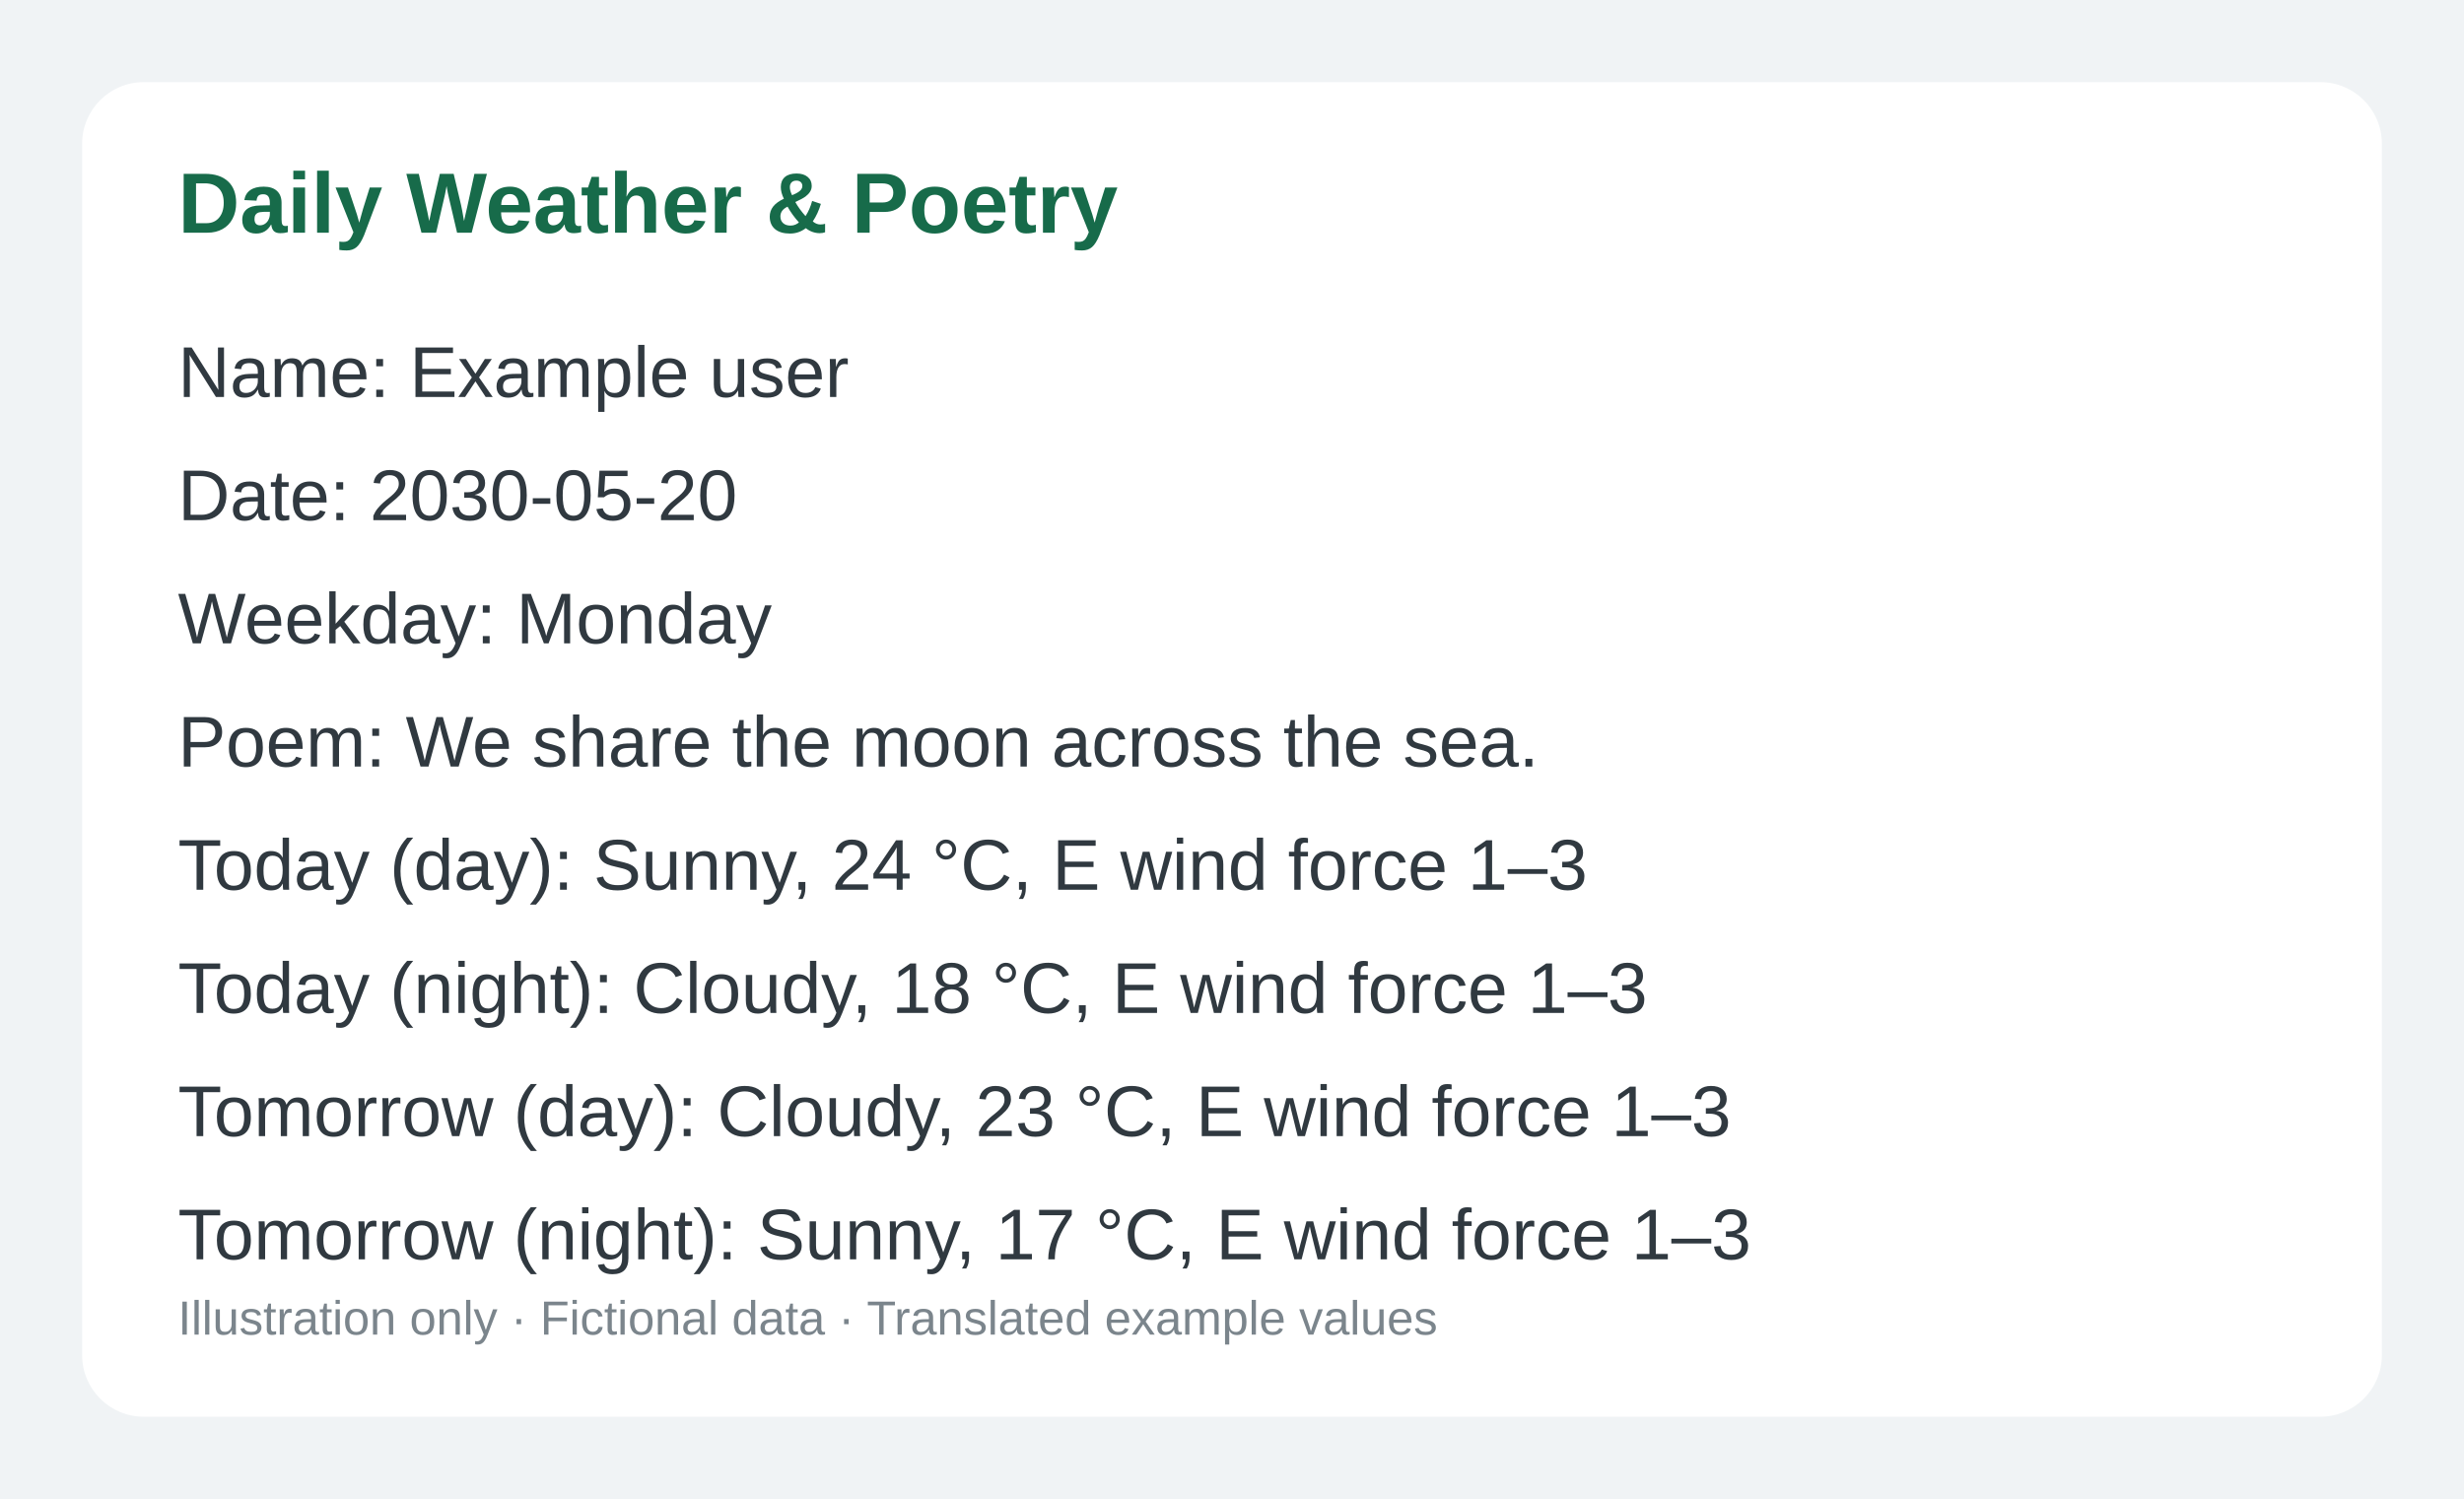
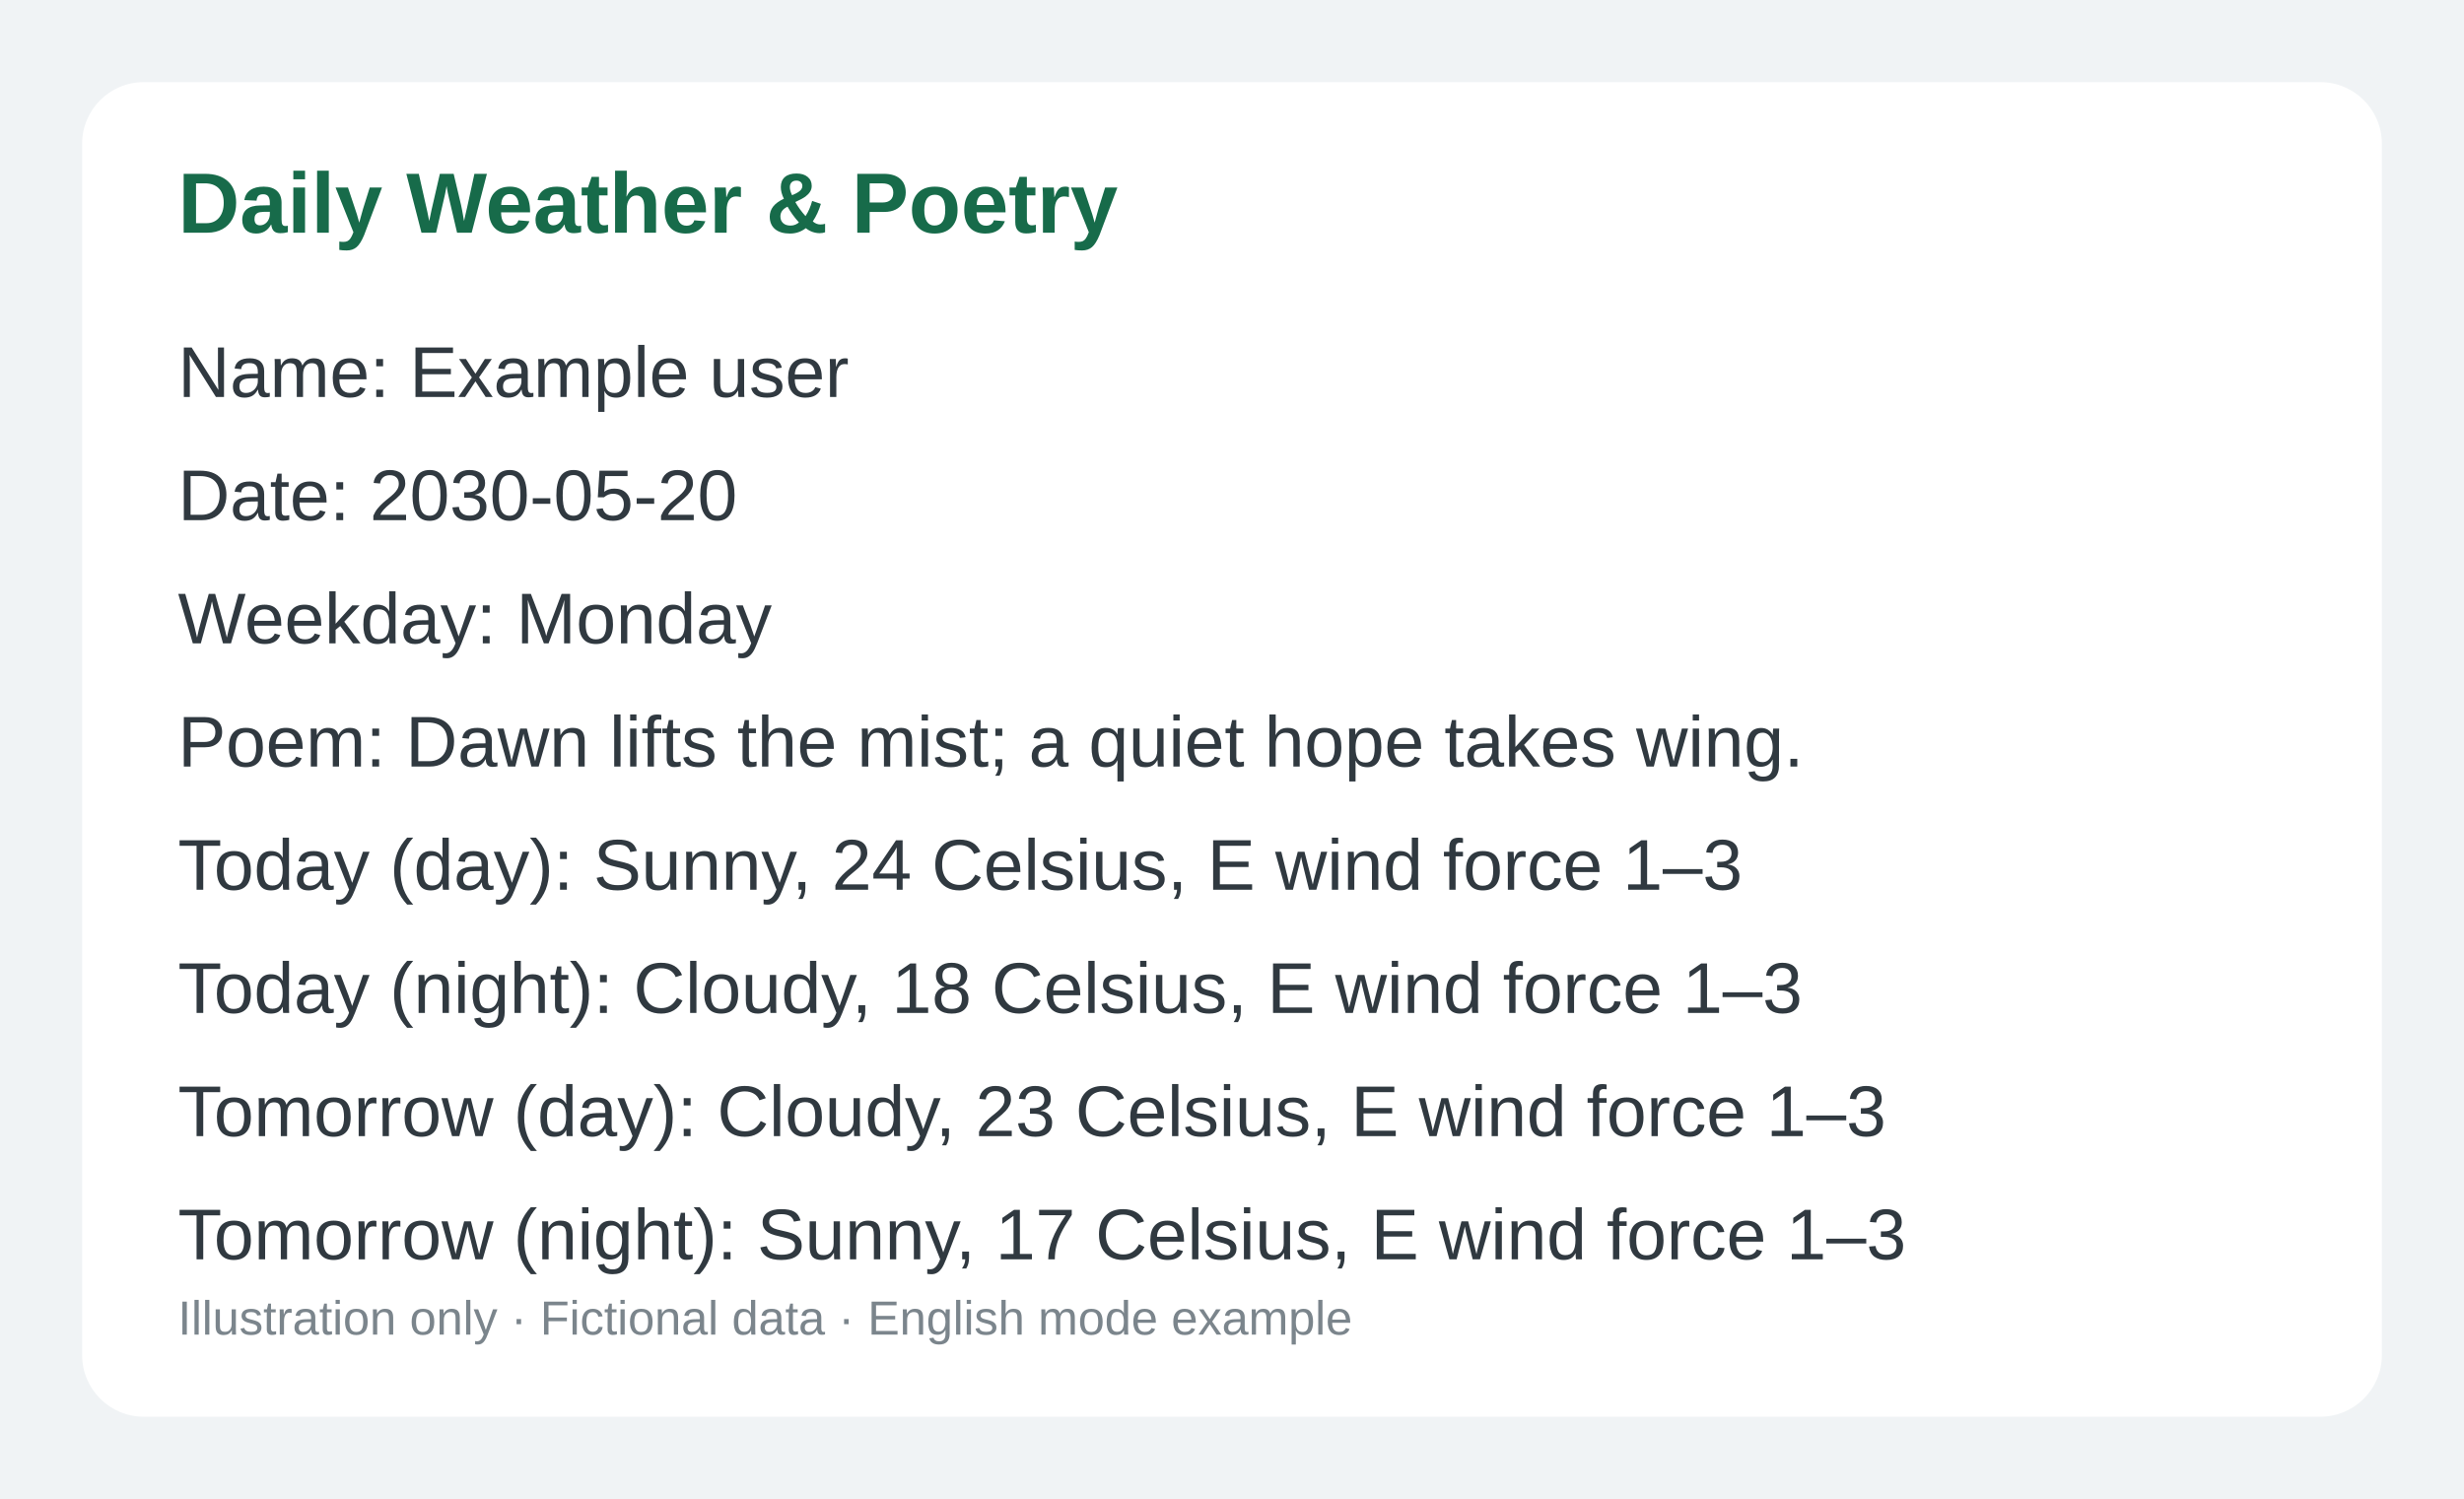
<svg xmlns="http://www.w3.org/2000/svg" width="720" height="438" viewBox="0 0 720 438">
  <rect width="720" height="438" fill="#F0F3F5" />
  <rect x="24" y="24" width="672" height="390" rx="18" fill="white" />
  <g font-family="Arial, sans-serif">
    <text x="52" y="68" font-size="25" font-weight="bold" fill="#176B4A">Daily Weather &amp; Poetry</text>
    <text x="52" y="116" font-size="21" fill="#303940">Name: Example user</text>
    <text x="52" y="152" font-size="21" fill="#303940">Date: 2030-05-20</text>
    <text x="52" y="188" font-size="21" fill="#303940">Weekday: Monday</text>
-     <text x="52" y="224" font-size="21" fill="#303940">Poem: We share the moon across the sea.</text>
-     <text x="52" y="260" font-size="21" fill="#303940">Today (day): Sunny, 24 °C, E wind force 1–3</text>
-     <text x="52" y="296" font-size="21" fill="#303940">Today (night): Cloudy, 18 °C, E wind force 1–3</text>
-     <text x="52" y="332" font-size="21" fill="#303940">Tomorrow (day): Cloudy, 23 °C, E wind force 1–3</text>
-     <text x="52" y="368" font-size="21" fill="#303940">Tomorrow (night): Sunny, 17 °C, E wind force 1–3</text>
-     <text x="52" y="390" font-size="14" fill="#7B858C">Illustration only · Fictional data · Translated example values</text>
+     <text x="52" y="224" font-size="21" fill="#303940">Poem: Dawn lifts the mist; a quiet hope takes wing.</text>
+     <text x="52" y="260" font-size="21" fill="#303940">Today (day): Sunny, 24 Celsius, E wind force 1–3</text>
+     <text x="52" y="296" font-size="21" fill="#303940">Today (night): Cloudy, 18 Celsius, E wind force 1–3</text>
+     <text x="52" y="332" font-size="21" fill="#303940">Tomorrow (day): Cloudy, 23 Celsius, E wind force 1–3</text>
+     <text x="52" y="368" font-size="21" fill="#303940">Tomorrow (night): Sunny, 17 Celsius, E wind force 1–3</text>
+     <text x="52" y="390" font-size="14" fill="#7B858C">Illustration only · Fictional data · English mode example</text>
  </g>
</svg>
